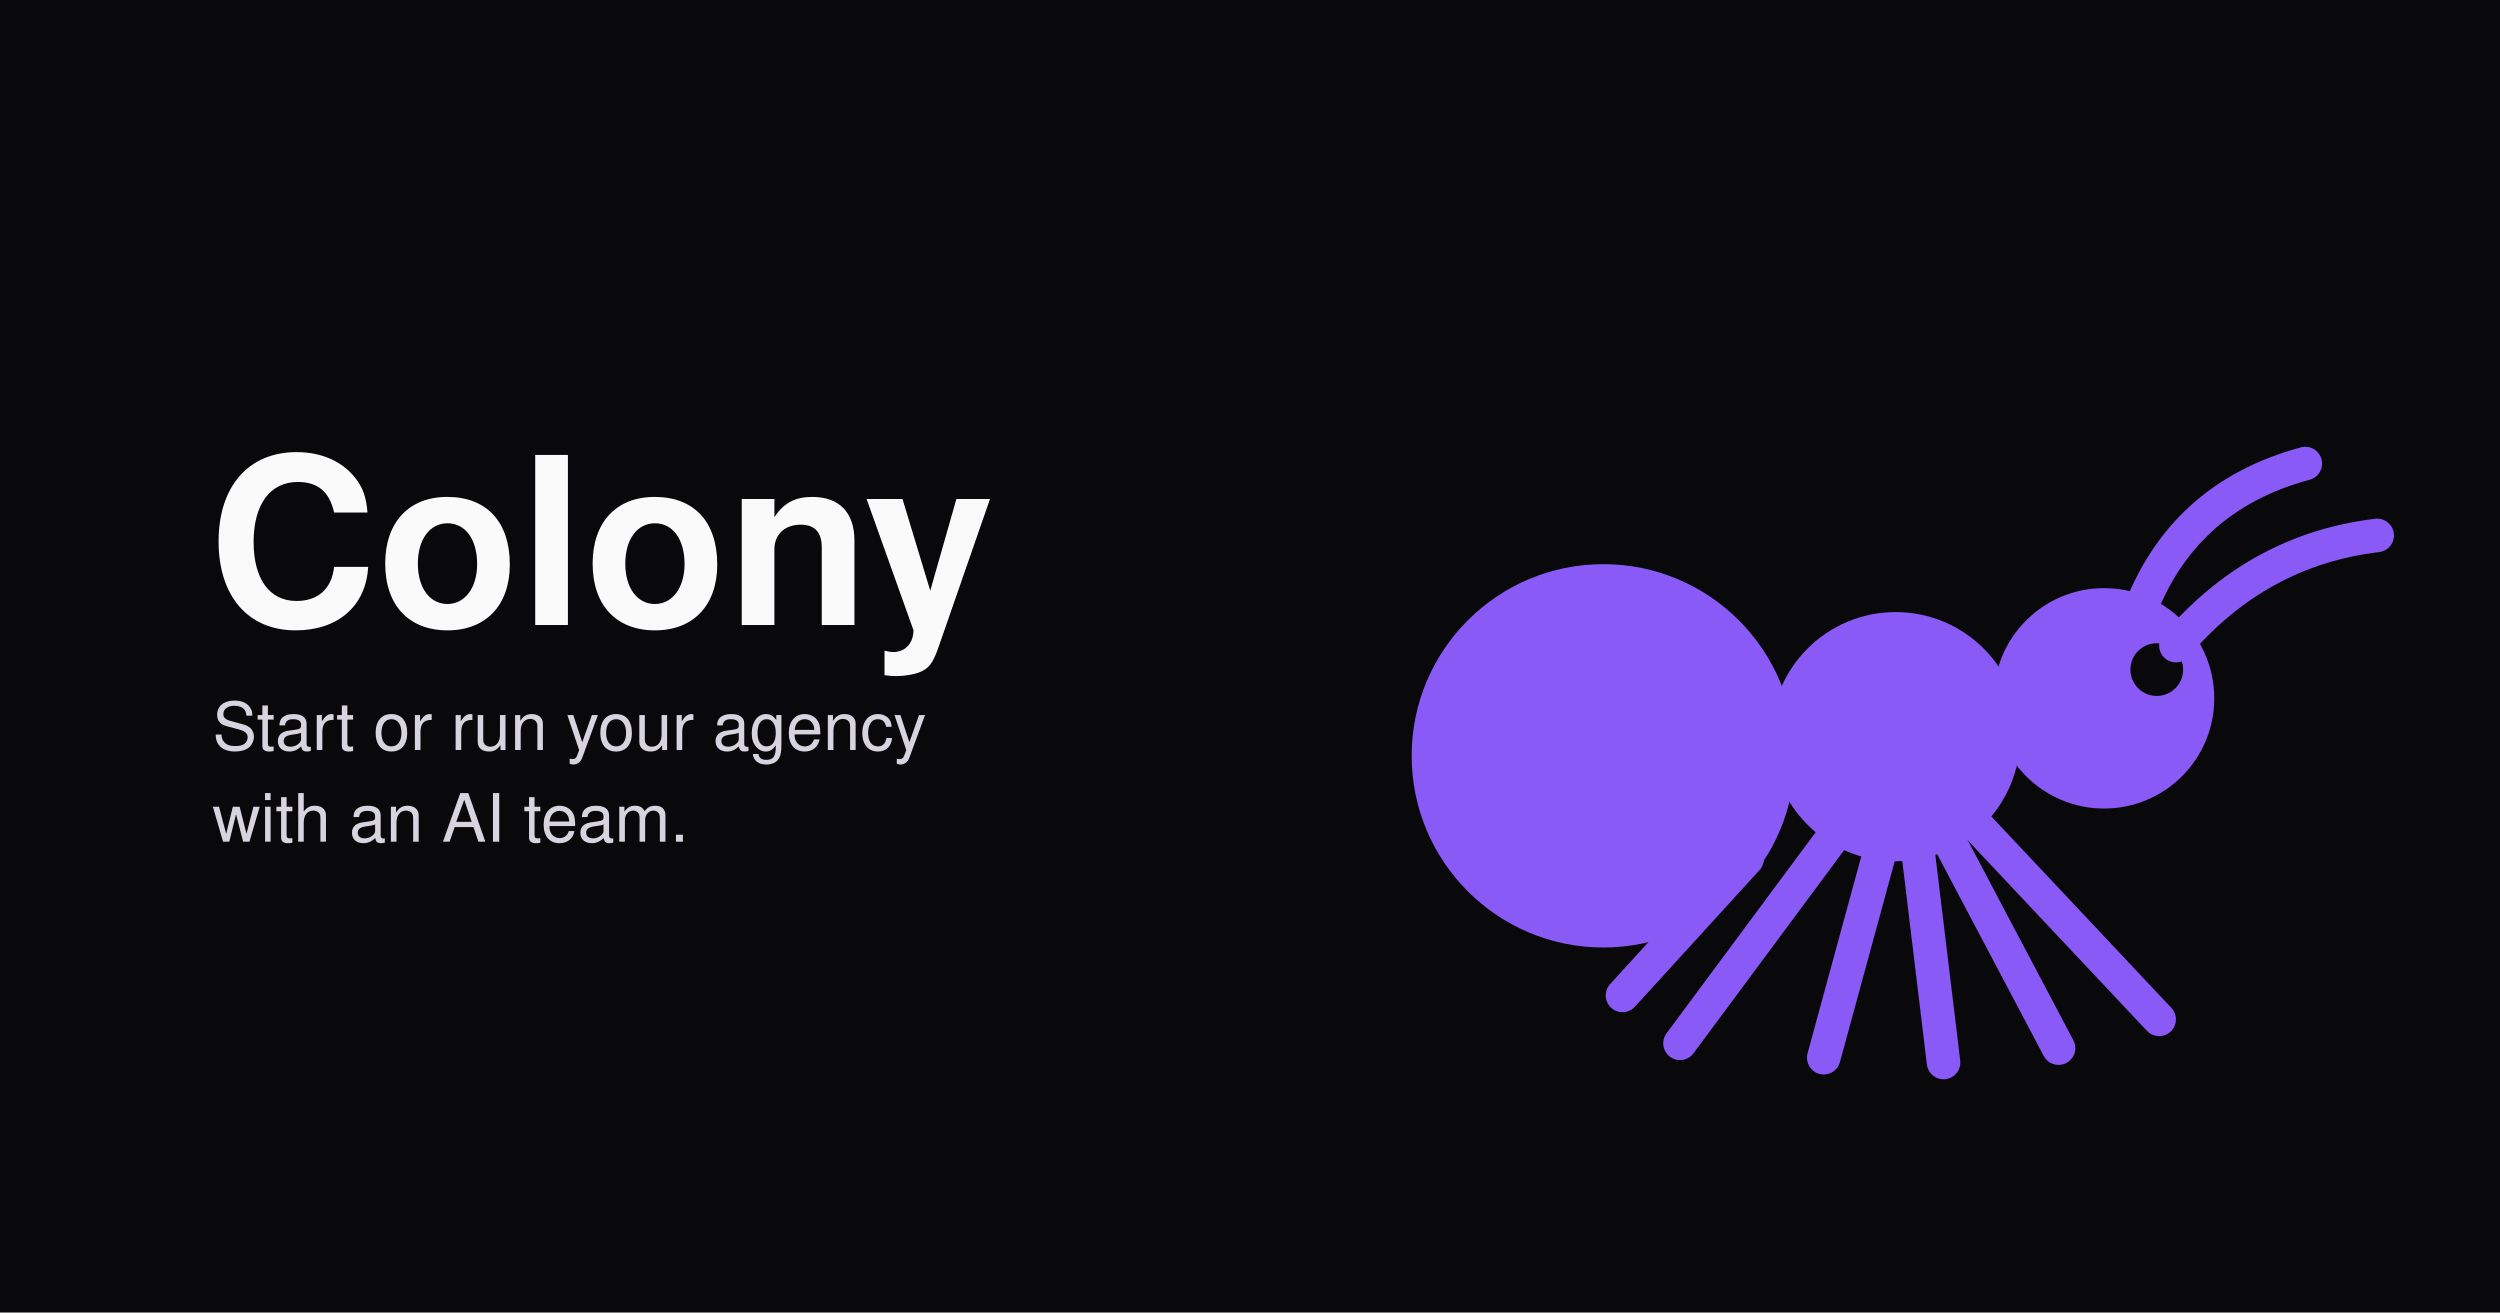
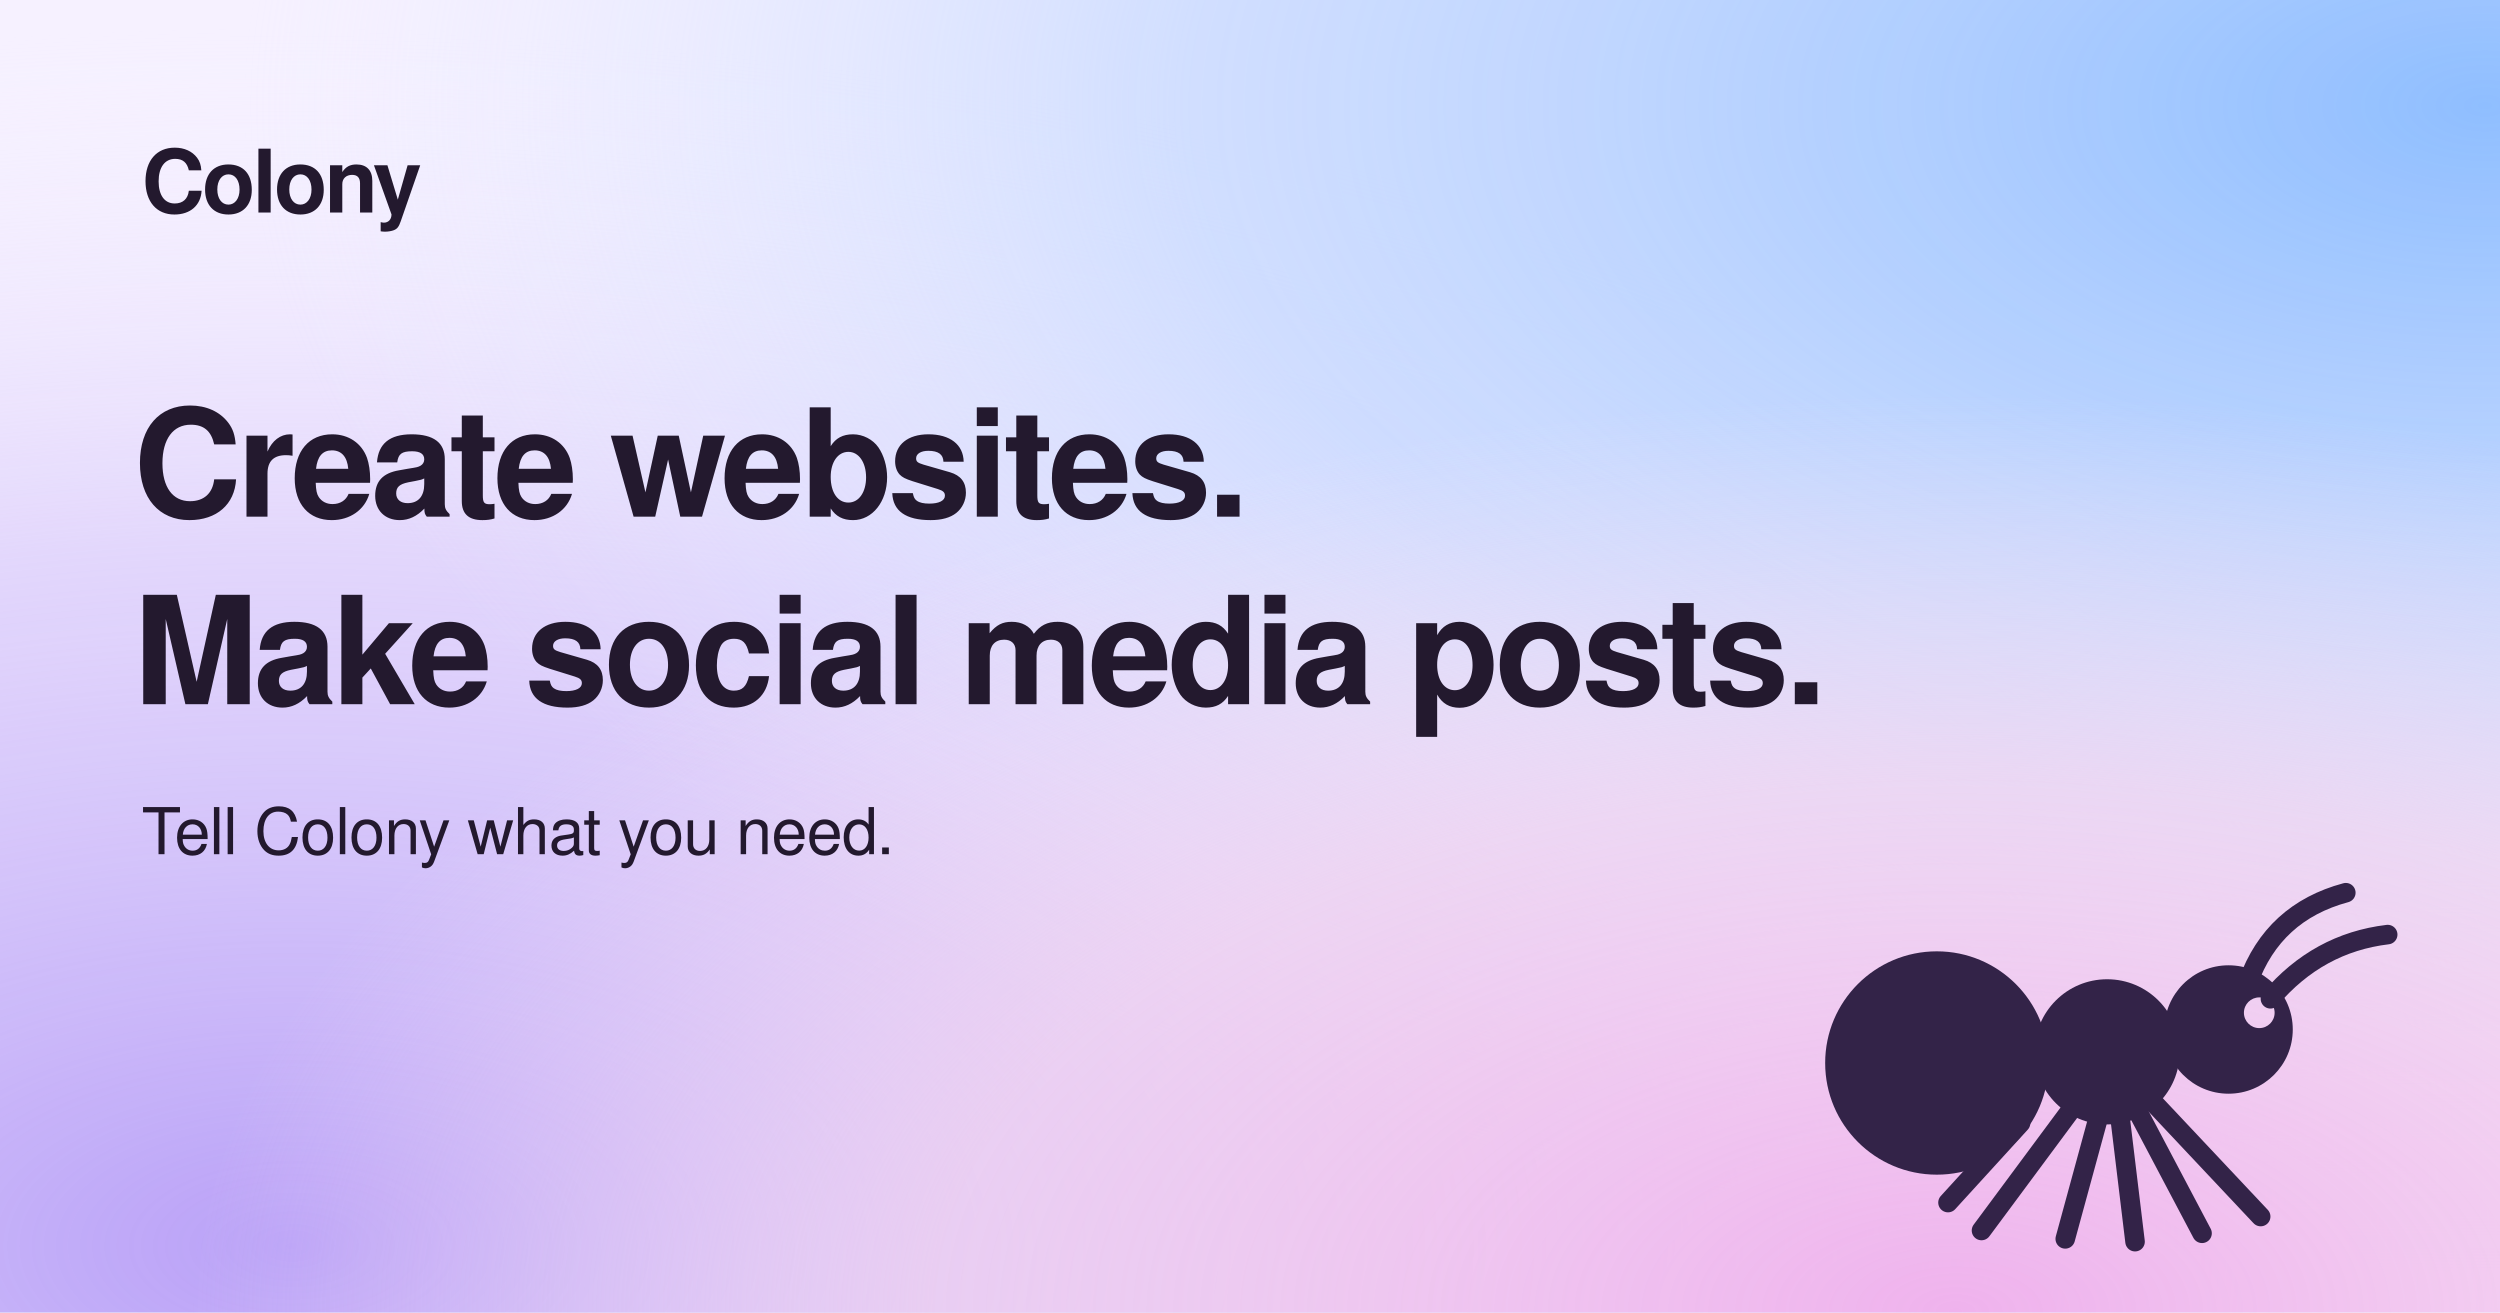
- <svg xmlns="http://www.w3.org/2000/svg" viewBox="0 0 1200 630">
-   <rect width="1200" height="630" fill="#09090b" />
-   <text x="100" y="300" font-family="Helvetica, Arial, sans-serif" font-size="112" font-weight="700" fill="#fafafa">Colony</text>
-   <text x="102" y="360" font-family="Helvetica, Arial, sans-serif" font-size="32" fill="#d7d3df">Start or run your agency</text>
-   <text x="102" y="404" font-family="Helvetica, Arial, sans-serif" font-size="32" fill="#d7d3df">with an AI team.</text>
-   <g transform="translate(650 165) scale(1.15)">
+ <svg xmlns="http://www.w3.org/2000/svg" width="1200" height="630" viewBox="0 0 1200 630">
+   <defs>
+     <radialGradient id="violet-flow" cx="12%" cy="95%" r="93%">
+       <stop offset="0" stop-color="#b9a1f7" />
+       <stop offset="0.58" stop-color="#d4c3fa" stop-opacity="0.56" />
+       <stop offset="1" stop-color="#f5f0ff" stop-opacity="0" />
+     </radialGradient>
+     <radialGradient id="blue-flow" cx="99%" cy="8%" r="89%">
+       <stop offset="0" stop-color="#8fbeff" />
+       <stop offset="0.58" stop-color="#bcd4ff" stop-opacity="0.64" />
+       <stop offset="1" stop-color="#e5eaff" stop-opacity="0" />
+     </radialGradient>
+     <radialGradient id="pink-flow" cx="78%" cy="100%" r="70%">
+       <stop offset="0" stop-color="#efb2ed" />
+       <stop offset="0.58" stop-color="#f4d4ef" stop-opacity="0.7" />
+       <stop offset="1" stop-color="#fae5f4" stop-opacity="0" />
+     </radialGradient>
+   </defs>
+   <rect width="1200" height="630" fill="#f6f1ff" />
+   <rect width="1200" height="630" fill="url(#violet-flow)" />
+   <rect width="1200" height="630" fill="url(#blue-flow)" />
+   <rect width="1200" height="630" fill="url(#pink-flow)" />
+   <g font-family="Helvetica, Arial, sans-serif" fill="#23192e">
+     <text x="68" y="102" font-size="42" font-weight="700" letter-spacing="-1.4">Colony</text>
+     <text x="64" y="248" font-size="72" font-weight="700" letter-spacing="-2.2">Create websites.</text>
+     <text x="64" y="338" font-size="72" font-weight="700" letter-spacing="-2.2">Make social media posts.</text>
+     <text x="68" y="410" font-size="31" font-weight="400" letter-spacing="-0.3">Tell Colony what you need.</text>
+   </g>
+   <g transform="translate(860 395) scale(0.67)">
    <defs>
      <mask id="og-ant-eye" x="-80" y="-80" width="626" height="469" maskUnits="userSpaceOnUse">
        <rect x="-80" y="-80" width="626" height="469" fill="#fff" />
        <circle cx="335" cy="136" r="11" fill="#000" />
      </mask>
    </defs>
-     <g fill="none" stroke="#895af6" stroke-width="14" stroke-linecap="round">
+     <g fill="none" stroke="#332348" stroke-width="14" stroke-linecap="round">
      <path d="M202 203 L136 292" />
      <path d="M220 210 L196 298" />
      <path d="M235 209 L246 300" />
      <path d="M247 205 L294 294" />
      <path d="M257 198 L336 282" />
      <path d="M164 215 L112 272" />
      <path d="M327 114 Q345 64 397 50" />
      <path d="M343 126 Q377 86 427 80" />
    </g>
-     <g fill="#895af6" mask="url(#og-ant-eye)">
+     <g fill="#332348" mask="url(#og-ant-eye)">
      <circle cx="104" cy="172" r="80" />
      <circle cx="226" cy="164" r="52" />
      <circle cx="313" cy="148" r="46" />
    </g>
  </g>
</svg>
